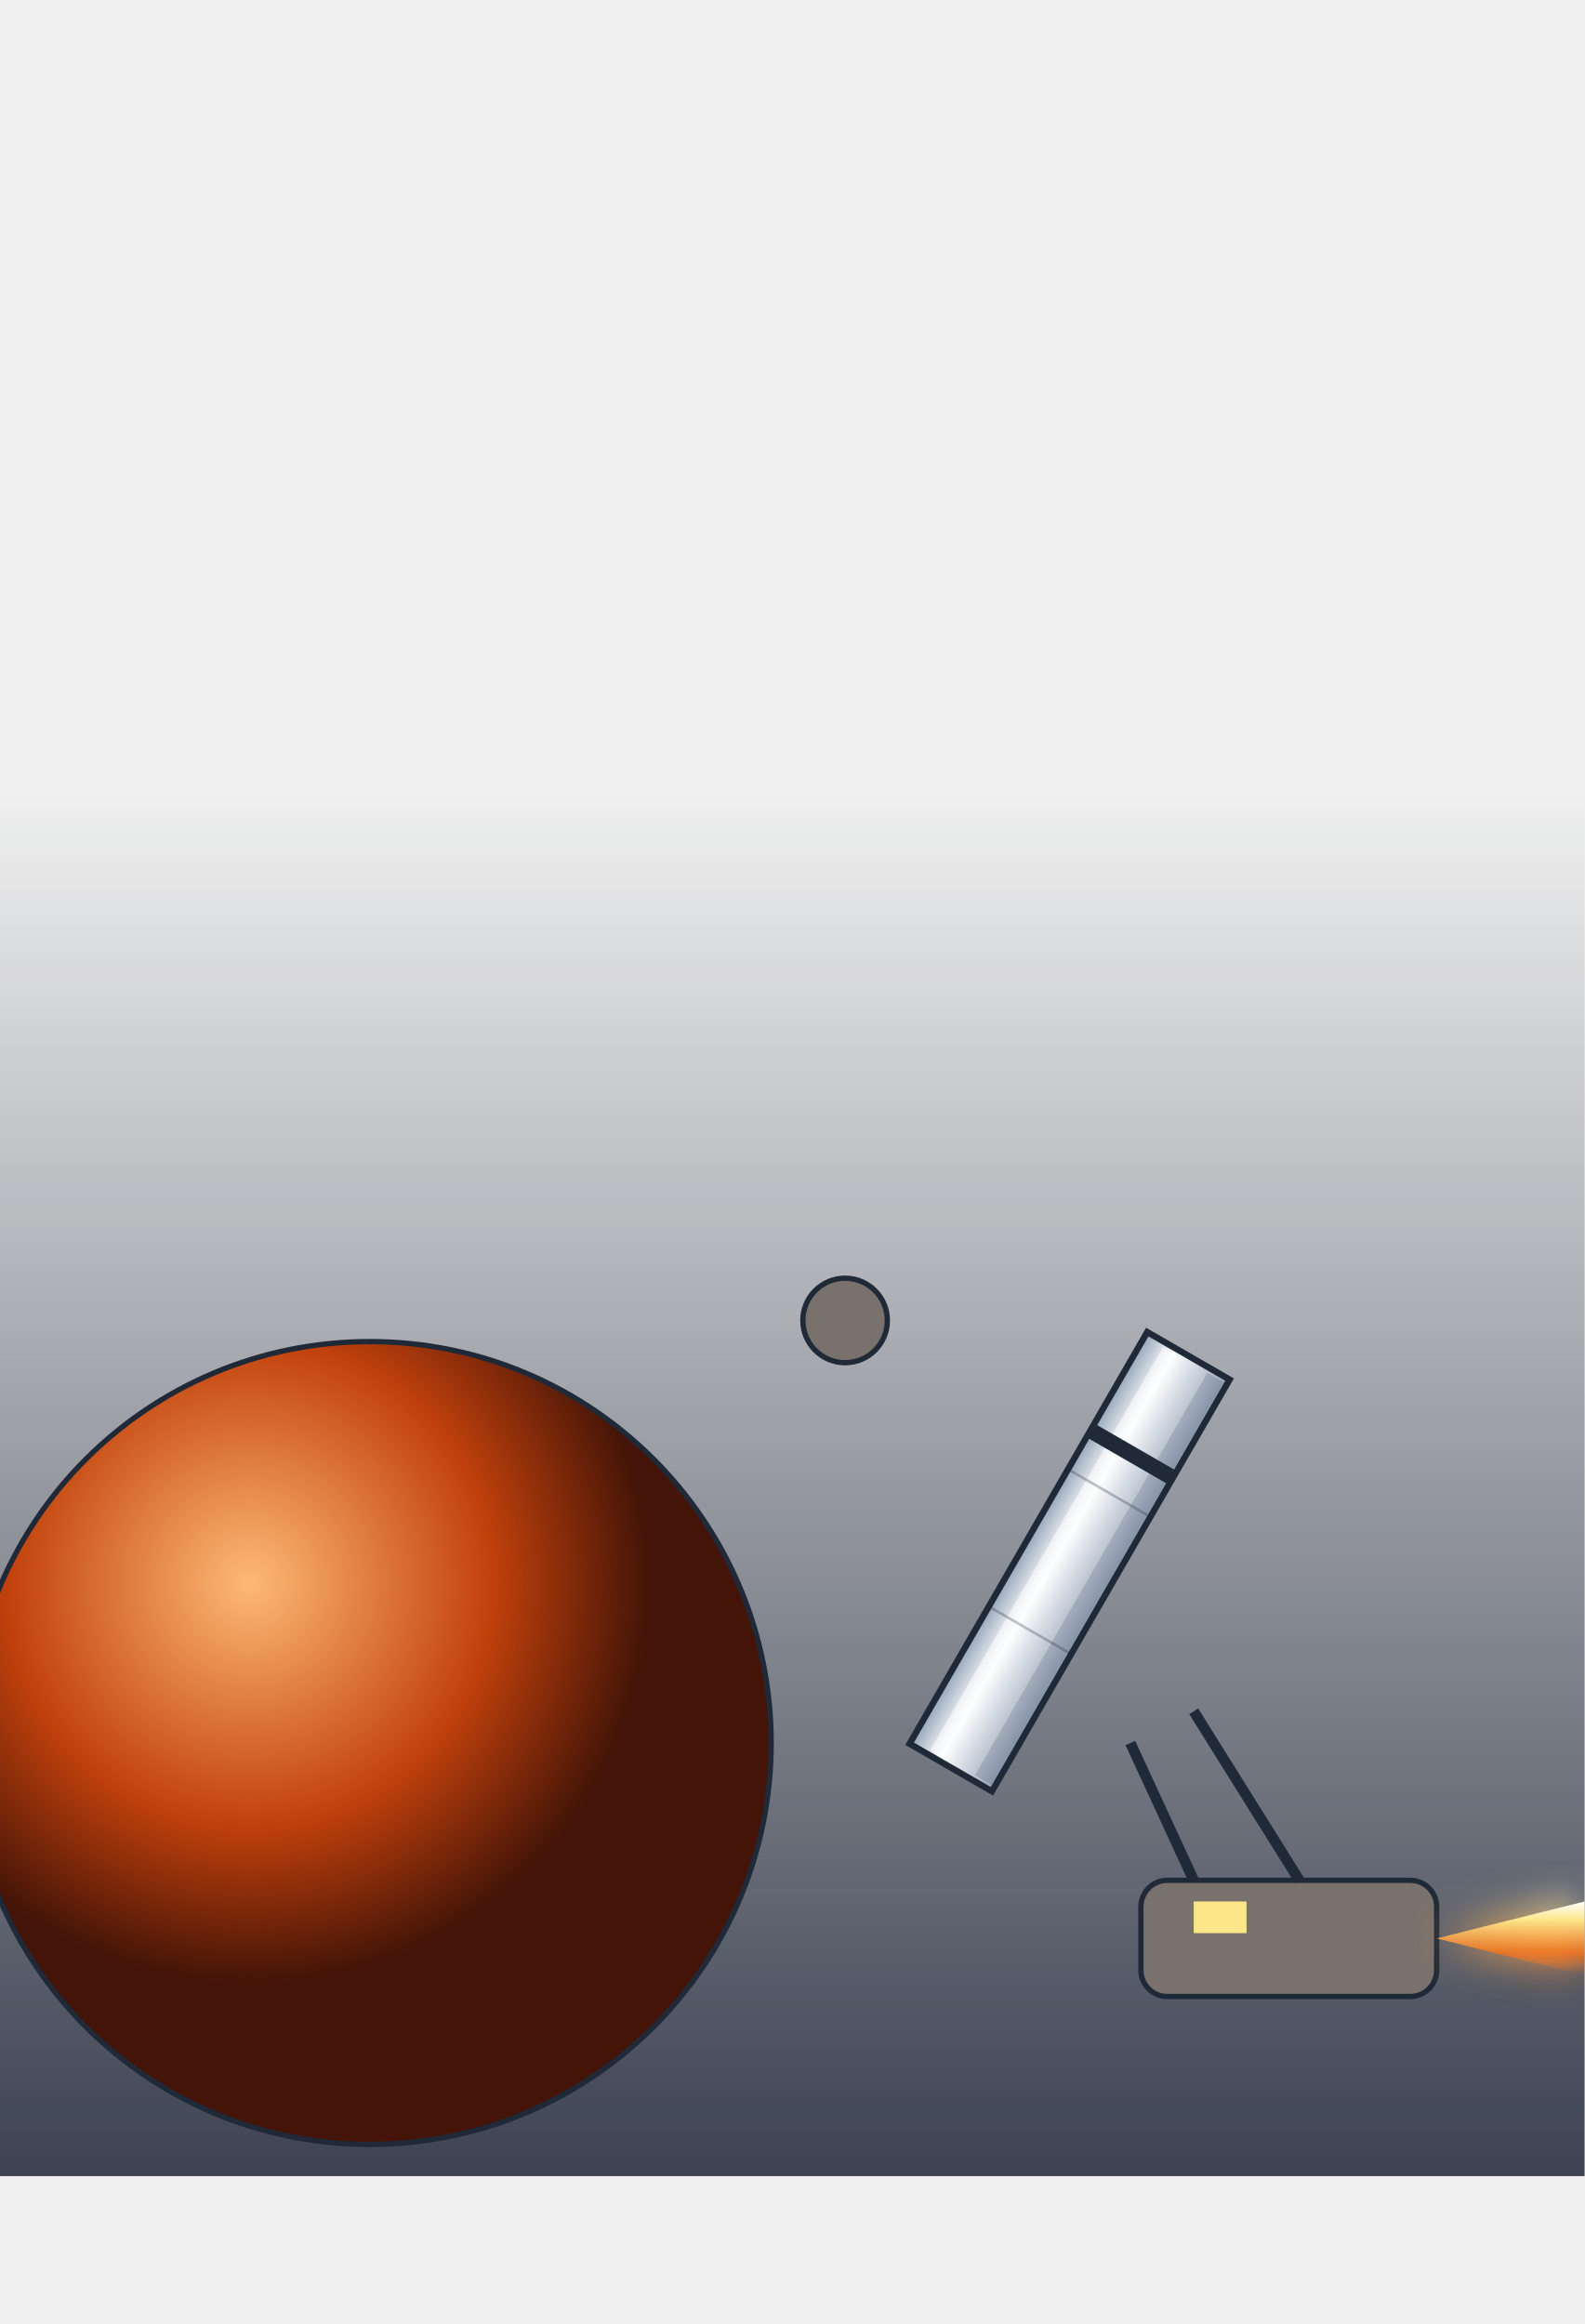
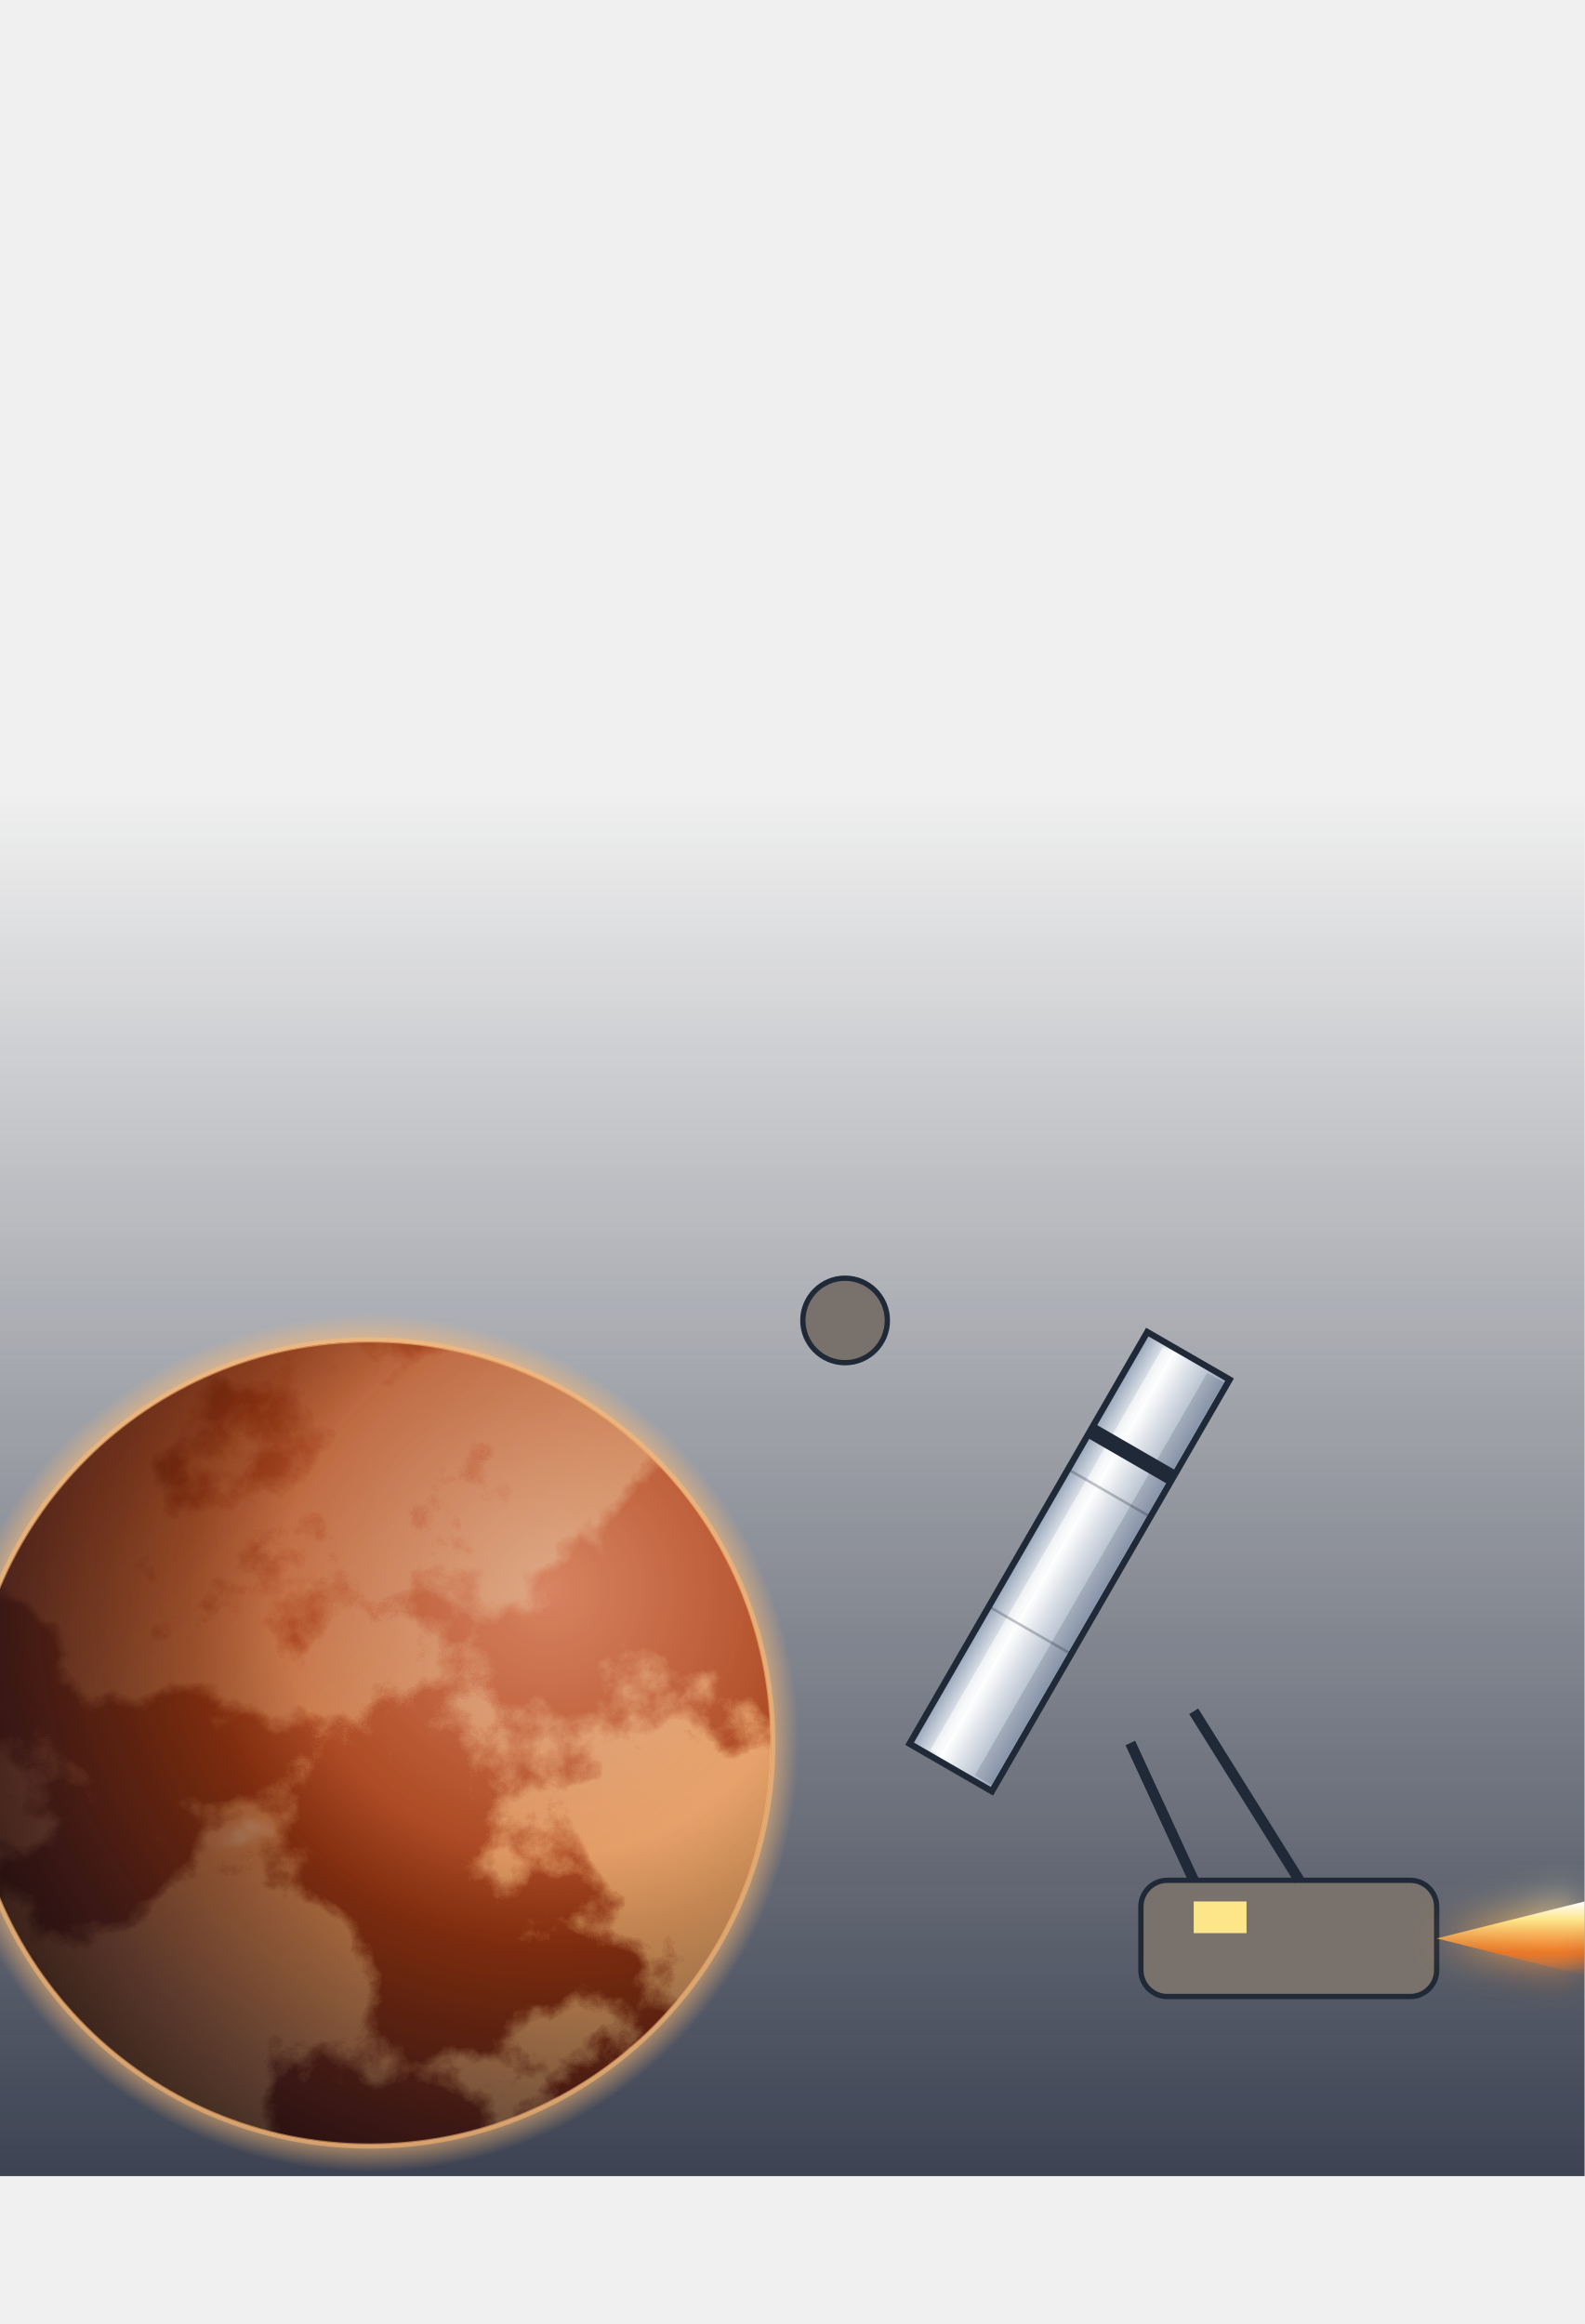
<svg xmlns="http://www.w3.org/2000/svg" viewBox="0 0 300 440" width="300" height="440">
  <defs>
    <filter id="glow" x="-50%" y="-50%" width="200%" height="200%">
      <feGaussianBlur stdDeviation="4" result="b" />
      <feMerge>
        <feMergeNode in="b" />
        <feMergeNode in="SourceGraphic" />
      </feMerge>
    </filter>
    <filter id="soft" x="-50%" y="-50%" width="200%" height="200%">
      <feGaussianBlur stdDeviation="6" />
    </filter>
    <linearGradient id="wht" x1="0" y1="0" x2="1" y2="0">
      <stop offset="0" stop-color="#94a3b8" stop-opacity="1" />
      <stop offset="0.35" stop-color="#ffffff" stop-opacity="1" />
      <stop offset="1" stop-color="#94a3b8" stop-opacity="1" />
    </linearGradient>
    <linearGradient id="ste" x1="0" y1="0" x2="1" y2="0">
      <stop offset="0" stop-color="#64748b" stop-opacity="1" />
      <stop offset="0.4" stop-color="#e2e8f0" stop-opacity="1" />
      <stop offset="0.7" stop-color="#cbd5e1" stop-opacity="1" />
      <stop offset="1" stop-color="#475569" stop-opacity="1" />
    </linearGradient>
    <linearGradient id="org" x1="0" y1="0" x2="1" y2="0">
      <stop offset="0" stop-color="#9a3412" stop-opacity="1" />
      <stop offset="0.4" stop-color="#fb923c" stop-opacity="1" />
      <stop offset="1" stop-color="#9a3412" stop-opacity="1" />
    </linearGradient>
    <linearGradient id="blk" x1="0" y1="0" x2="1" y2="0">
      <stop offset="0" stop-color="#111827" stop-opacity="1" />
      <stop offset="0.4" stop-color="#4b5563" stop-opacity="1" />
      <stop offset="1" stop-color="#111827" stop-opacity="1" />
    </linearGradient>
    <linearGradient id="flm" x1="0" y1="0" x2="0" y2="1">
      <stop offset="0" stop-color="#ffffff" stop-opacity="1" />
      <stop offset="0.25" stop-color="#fde68a" stop-opacity="1" />
      <stop offset="0.7" stop-color="#f97316" stop-opacity="0.8" />
      <stop offset="1" stop-color="#f97316" stop-opacity="0" />
    </linearGradient>
    <linearGradient id="bel" x1="0" y1="0" x2="1" y2="0">
      <stop offset="0" stop-color="#1f2937" stop-opacity="1" />
      <stop offset="0.35" stop-color="#94a3b8" stop-opacity="1" />
      <stop offset="0.6" stop-color="#cbd5e1" stop-opacity="1" />
      <stop offset="1" stop-color="#1f2937" stop-opacity="1" />
    </linearGradient>
    <linearGradient id="gnd" x1="0" y1="0" x2="0" y2="1">
      <stop offset="0" stop-color="#000" stop-opacity="0" />
      <stop offset="1" stop-color="#000" stop-opacity="0.35" />
    </linearGradient>
    <radialGradient id="mars" cx="35%" cy="30%" r="50%">
      <stop offset="0" stop-color="#fdba74" stop-opacity="1" />
      <stop offset="0.6" stop-color="#c2410c" stop-opacity="1" />
      <stop offset="1" stop-color="#431407" stop-opacity="1" />
    </radialGradient>
    <linearGradient id="ice" x1="0" y1="0" x2="1" y2="0">
      <stop offset="0" stop-color="#e0f2fe" stop-opacity="1" />
      <stop offset="0.5" stop-color="#93c5fd" stop-opacity="1" />
      <stop offset="1" stop-color="#3b82f6" stop-opacity="1" />
    </linearGradient>
    <linearGradient id="sky" x1="0" y1="0" x2="0" y2="1">
      <stop offset="0" stop-color="#0f172a" stop-opacity="0" />
      <stop offset="1" stop-color="#0f172a" stop-opacity="0.8" />
    </linearGradient>
    <linearGradient id="shHull" x1="0" y1="0" x2="1" y2="0">
      <stop offset="0" stop-color="#e3e7ee" stop-opacity="1" />
      <stop offset="0.45" stop-color="#9aa3b2" stop-opacity="1" />
      <stop offset="1" stop-color="#3b424f" stop-opacity="1" />
    </linearGradient>
    <radialGradient id="shTank" cx="35%" cy="35%" r="70%">
      <stop offset="0" stop-color="#f4f6fa" stop-opacity="1" />
      <stop offset="0.55" stop-color="#a7b0be" stop-opacity="1" />
      <stop offset="1" stop-color="#4b5260" stop-opacity="1" />
    </radialGradient>
    <linearGradient id="shRad" x1="0" y1="0" x2="0" y2="1">
      <stop offset="0" stop-color="#3a4252" stop-opacity="1" />
      <stop offset="1" stop-color="#262c38" stop-opacity="1" />
    </linearGradient>
    <linearGradient id="shPv" x1="0" y1="0" x2="0" y2="1">
      <stop offset="0" stop-color="#1e3a8a" stop-opacity="1" />
      <stop offset="1" stop-color="#172554" stop-opacity="1" />
    </linearGradient>
  </defs>
  <rect x="0" y="150" width="300" height="262" fill="url(#sky)" />
-   <circle cx="70" cy="330" r="76" fill="url(#mars)" stroke="#1f2937" />
+   <defs>
+     <clipPath id="mwc">
+       <circle cx="70" cy="330" r="76" />
+     </clipPath>
+     <radialGradient id="mws" cx="72.4%" cy="30.8%" r="75%">
+       <stop offset="0" stop-color="#c2410c" />
+       <stop offset="1" stop-color="#7c2d12" />
+     </radialGradient>
+     <filter id="mwl" x="0" y="0" width="100%" height="100%">
+       <feTurbulence type="fractalNoise" baseFrequency="0.02" numOctaves="7" seed="5" />
+       <feColorMatrix type="matrix" values="0 0 0 0 0  0 0 0 0 0  0 0 0 0 0  14 0 0 0 -6.3" />
+       <feComposite in="SourceGraphic" operator="in" />
+     </filter>
+     <filter id="mwk" x="0" y="0" width="100%" height="100%">
+       <feTurbulence type="fractalNoise" baseFrequency="0.029 0.047" numOctaves="6" seed="12" />
+       <feColorMatrix type="matrix" values="0 0 0 0 1  0 0 0 0 1  0 0 0 0 1  5 0 0 0 -4" />
+       <feGaussianBlur stdDeviation="0.6" />
+     </filter>
+     <linearGradient id="mwlg" x1="0" y1="0" x2="1" y2="1">
+       <stop offset="0" stop-color="#9a3412" />
+       <stop offset="1" stop-color="#fdba74" />
+     </linearGradient>
+     <radialGradient id="mwn" cx="72.4%" cy="30.8%" r="95%">
+       <stop offset="0.35" stop-color="#000" stop-opacity="0" />
+       <stop offset="0.72" stop-color="#020617" stop-opacity="0.55" />
+       <stop offset="1" stop-color="#000" stop-opacity="0.92" />
+     </radialGradient>
+     <radialGradient id="mwh" cx="72.4%" cy="30.8%" r="45%">
+       <stop offset="0" stop-color="#fff" stop-opacity="0.35" />
+       <stop offset="1" stop-color="#fff" stop-opacity="0" />
+     </radialGradient>
+     <radialGradient id="mwa" cx="50%" cy="50%" r="50%">
+       <stop offset="0.9" stop-color="#fdba74" stop-opacity="0.9" />
+       <stop offset="1" stop-color="#fdba74" stop-opacity="0" />
+     </radialGradient>
+   </defs>
+   <circle cx="70" cy="330" r="81.3" fill="url(#mwa)" />
+   <g clip-path="url(#mwc)">
+     <circle cx="70" cy="330" r="76" fill="url(#mws)" />
+     <rect x="-6" y="254" width="152" height="152" fill="url(#mwlg)" filter="url(#mwl)" />
+     <rect x="-6" y="254" width="152" height="152" fill="#fff" filter="url(#mwk)" opacity="0.85" />
+     <circle cx="70" cy="330" r="76" fill="url(#mwh)" />
+     <circle cx="70" cy="330" r="76" fill="url(#mwn)" />
+   </g>
+   <circle cx="70" cy="330" r="76.3" fill="none" stroke="#fdba74" stroke-width="1" stroke-opacity="0.55" />
  <circle cx="160" cy="250" r="8" fill="#78716c" stroke="#1f2937" />
  <g transform="rotate(30 200 300)">
    <rect x="191" y="250" width="18" height="90" fill="url(#wht)" stroke="#1f2937" stroke-width="1.2" />
    <rect x="195" y="251" width="1.8" height="88" fill="#fff" opacity="0.55" />
    <rect x="204.7" y="251" width="3.6" height="88" fill="#0f172a" opacity="0.14" />
    <line x1="191" y1="280" x2="209" y2="280" stroke="#1f2937" stroke-width="0.5" opacity="0.28" />
    <line x1="191" y1="310" x2="209" y2="310" stroke="#1f2937" stroke-width="0.5" opacity="0.28" />
    <rect x="191" y="270" width="18" height="3" fill="#1f2937" />
  </g>
  <rect x="216" y="356" width="56" height="22" rx="5" fill="#78716c" stroke="#1f2937" />
  <rect x="226" y="360" width="10" height="6" fill="#fde68a" />
  <line x1="226" y1="356" x2="214" y2="330" stroke="#1f2937" stroke-width="2" />
  <line x1="246" y1="356" x2="226" y2="324" stroke="#1f2937" stroke-width="2" />
  <path d="M272,367 L300,360 L300,374 Z" fill="url(#flm)" filter="url(#glow)" />
</svg>
